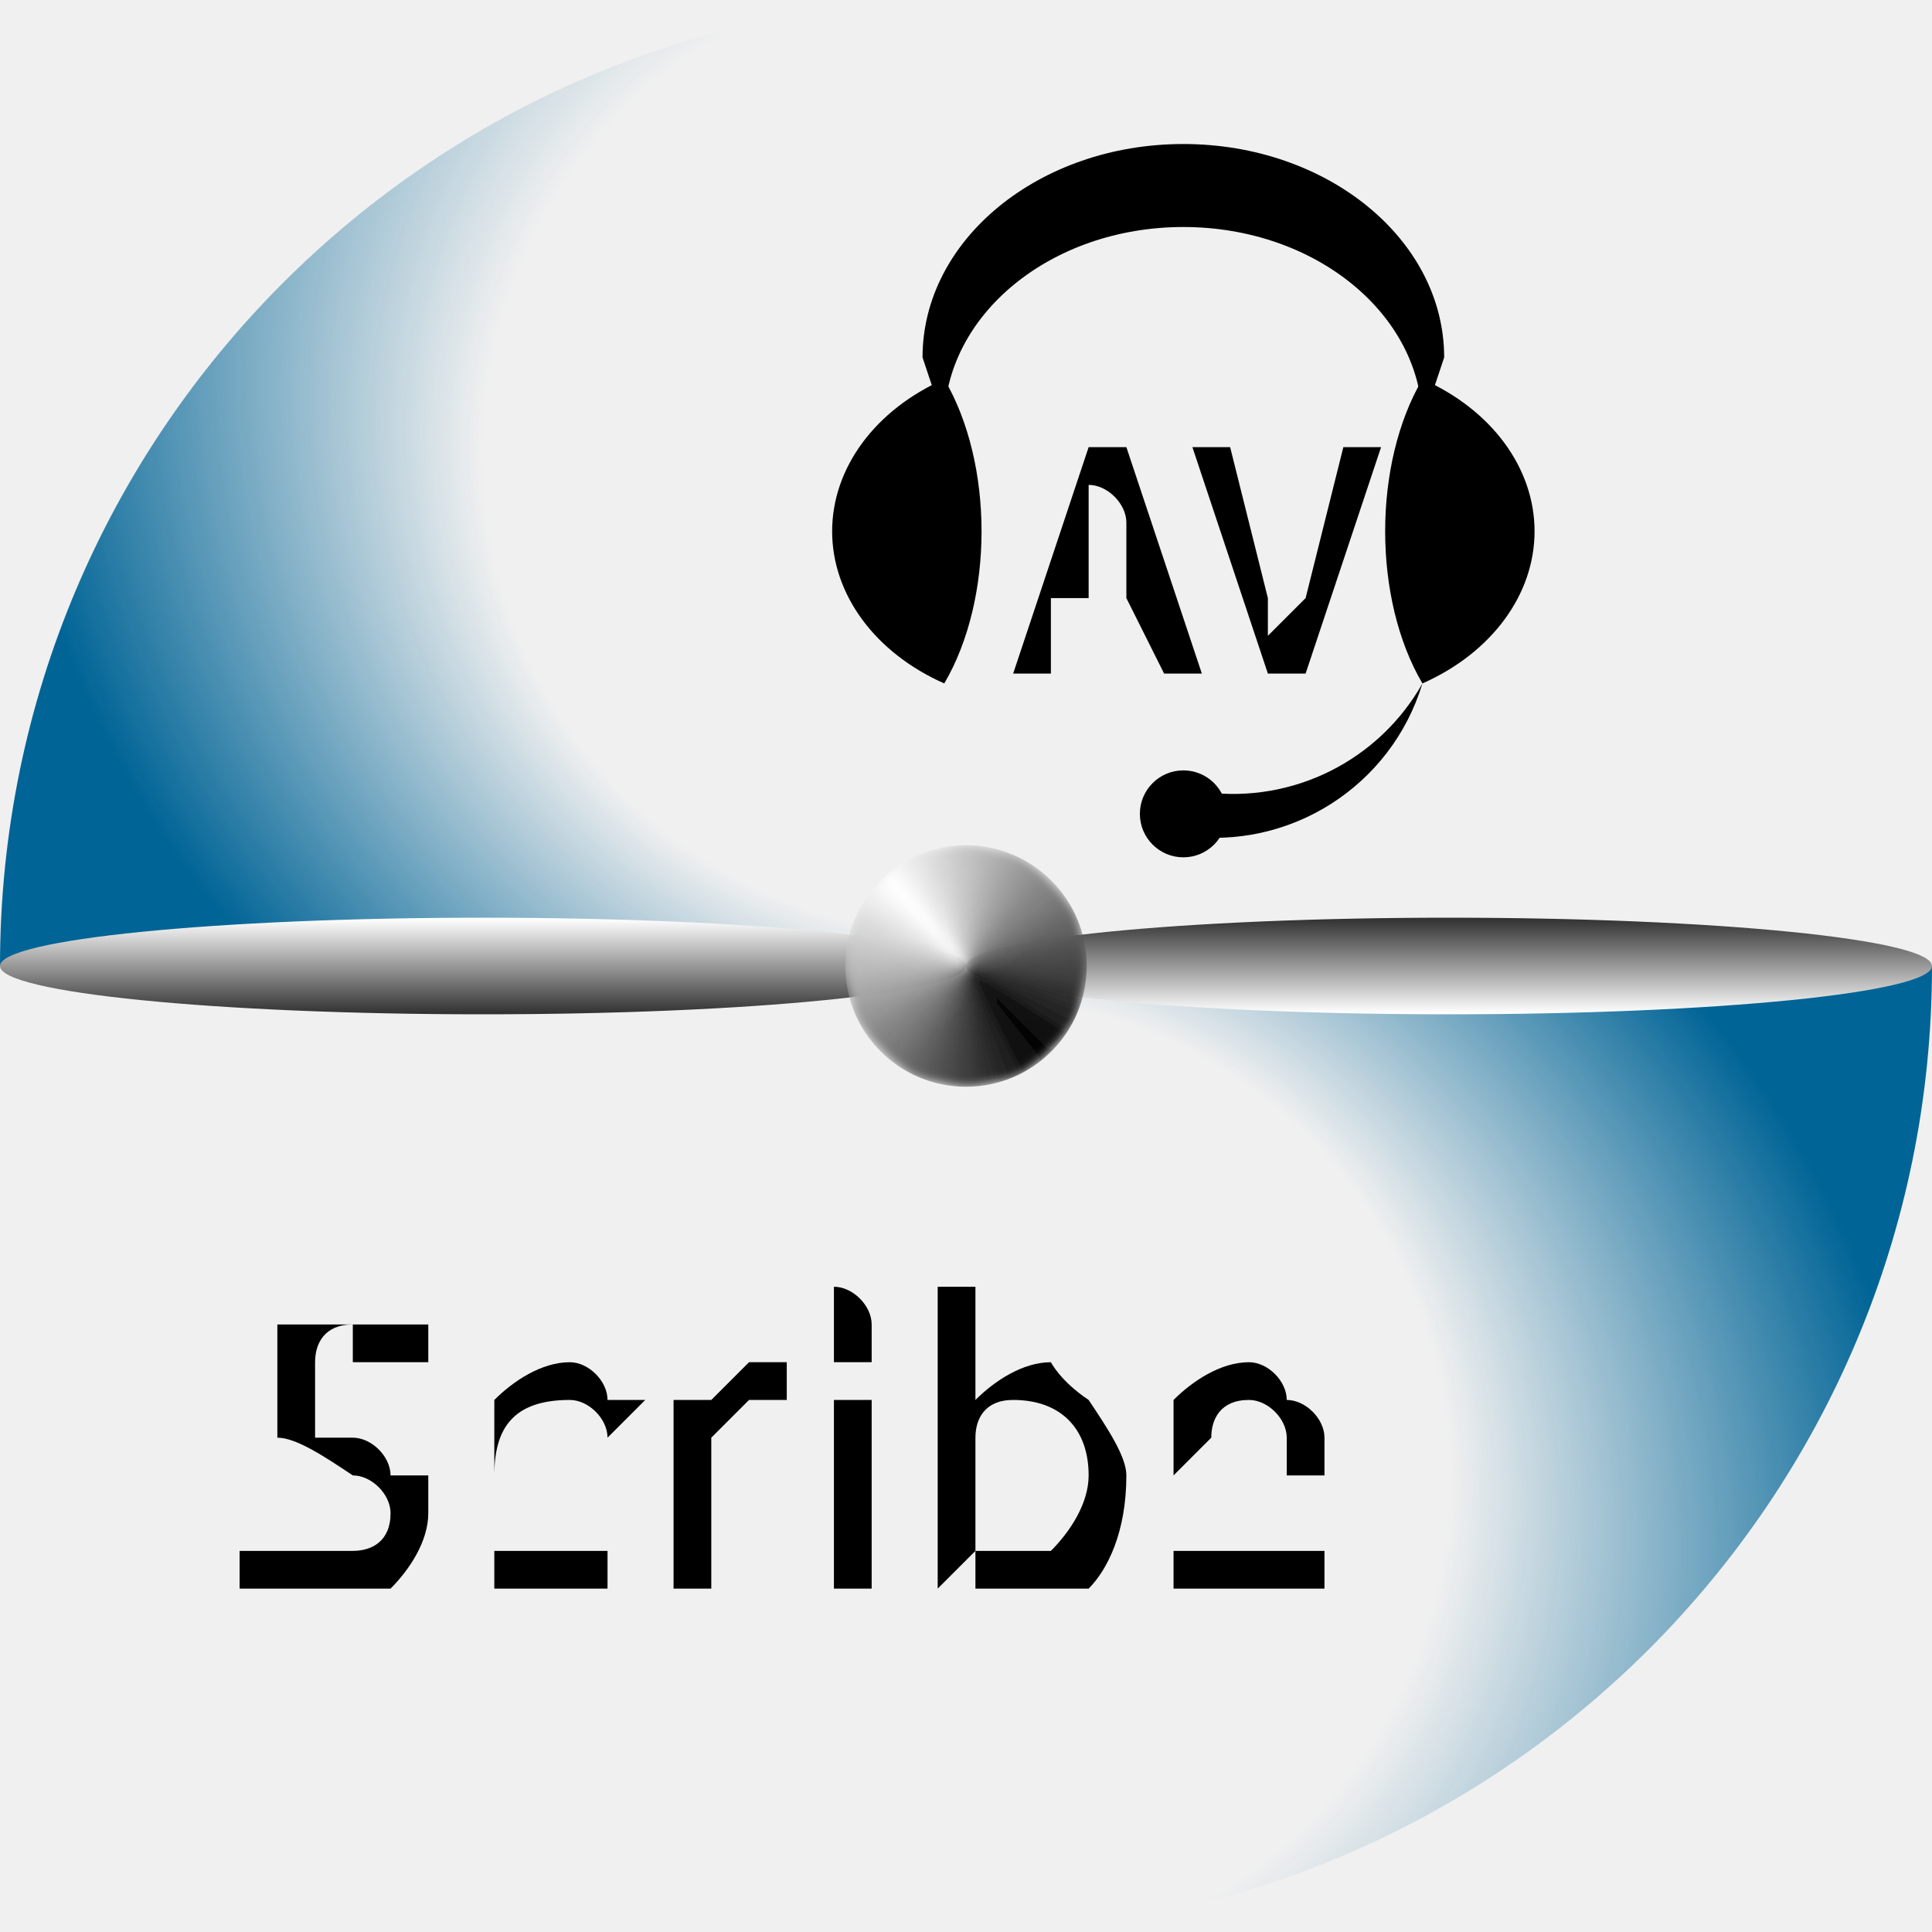
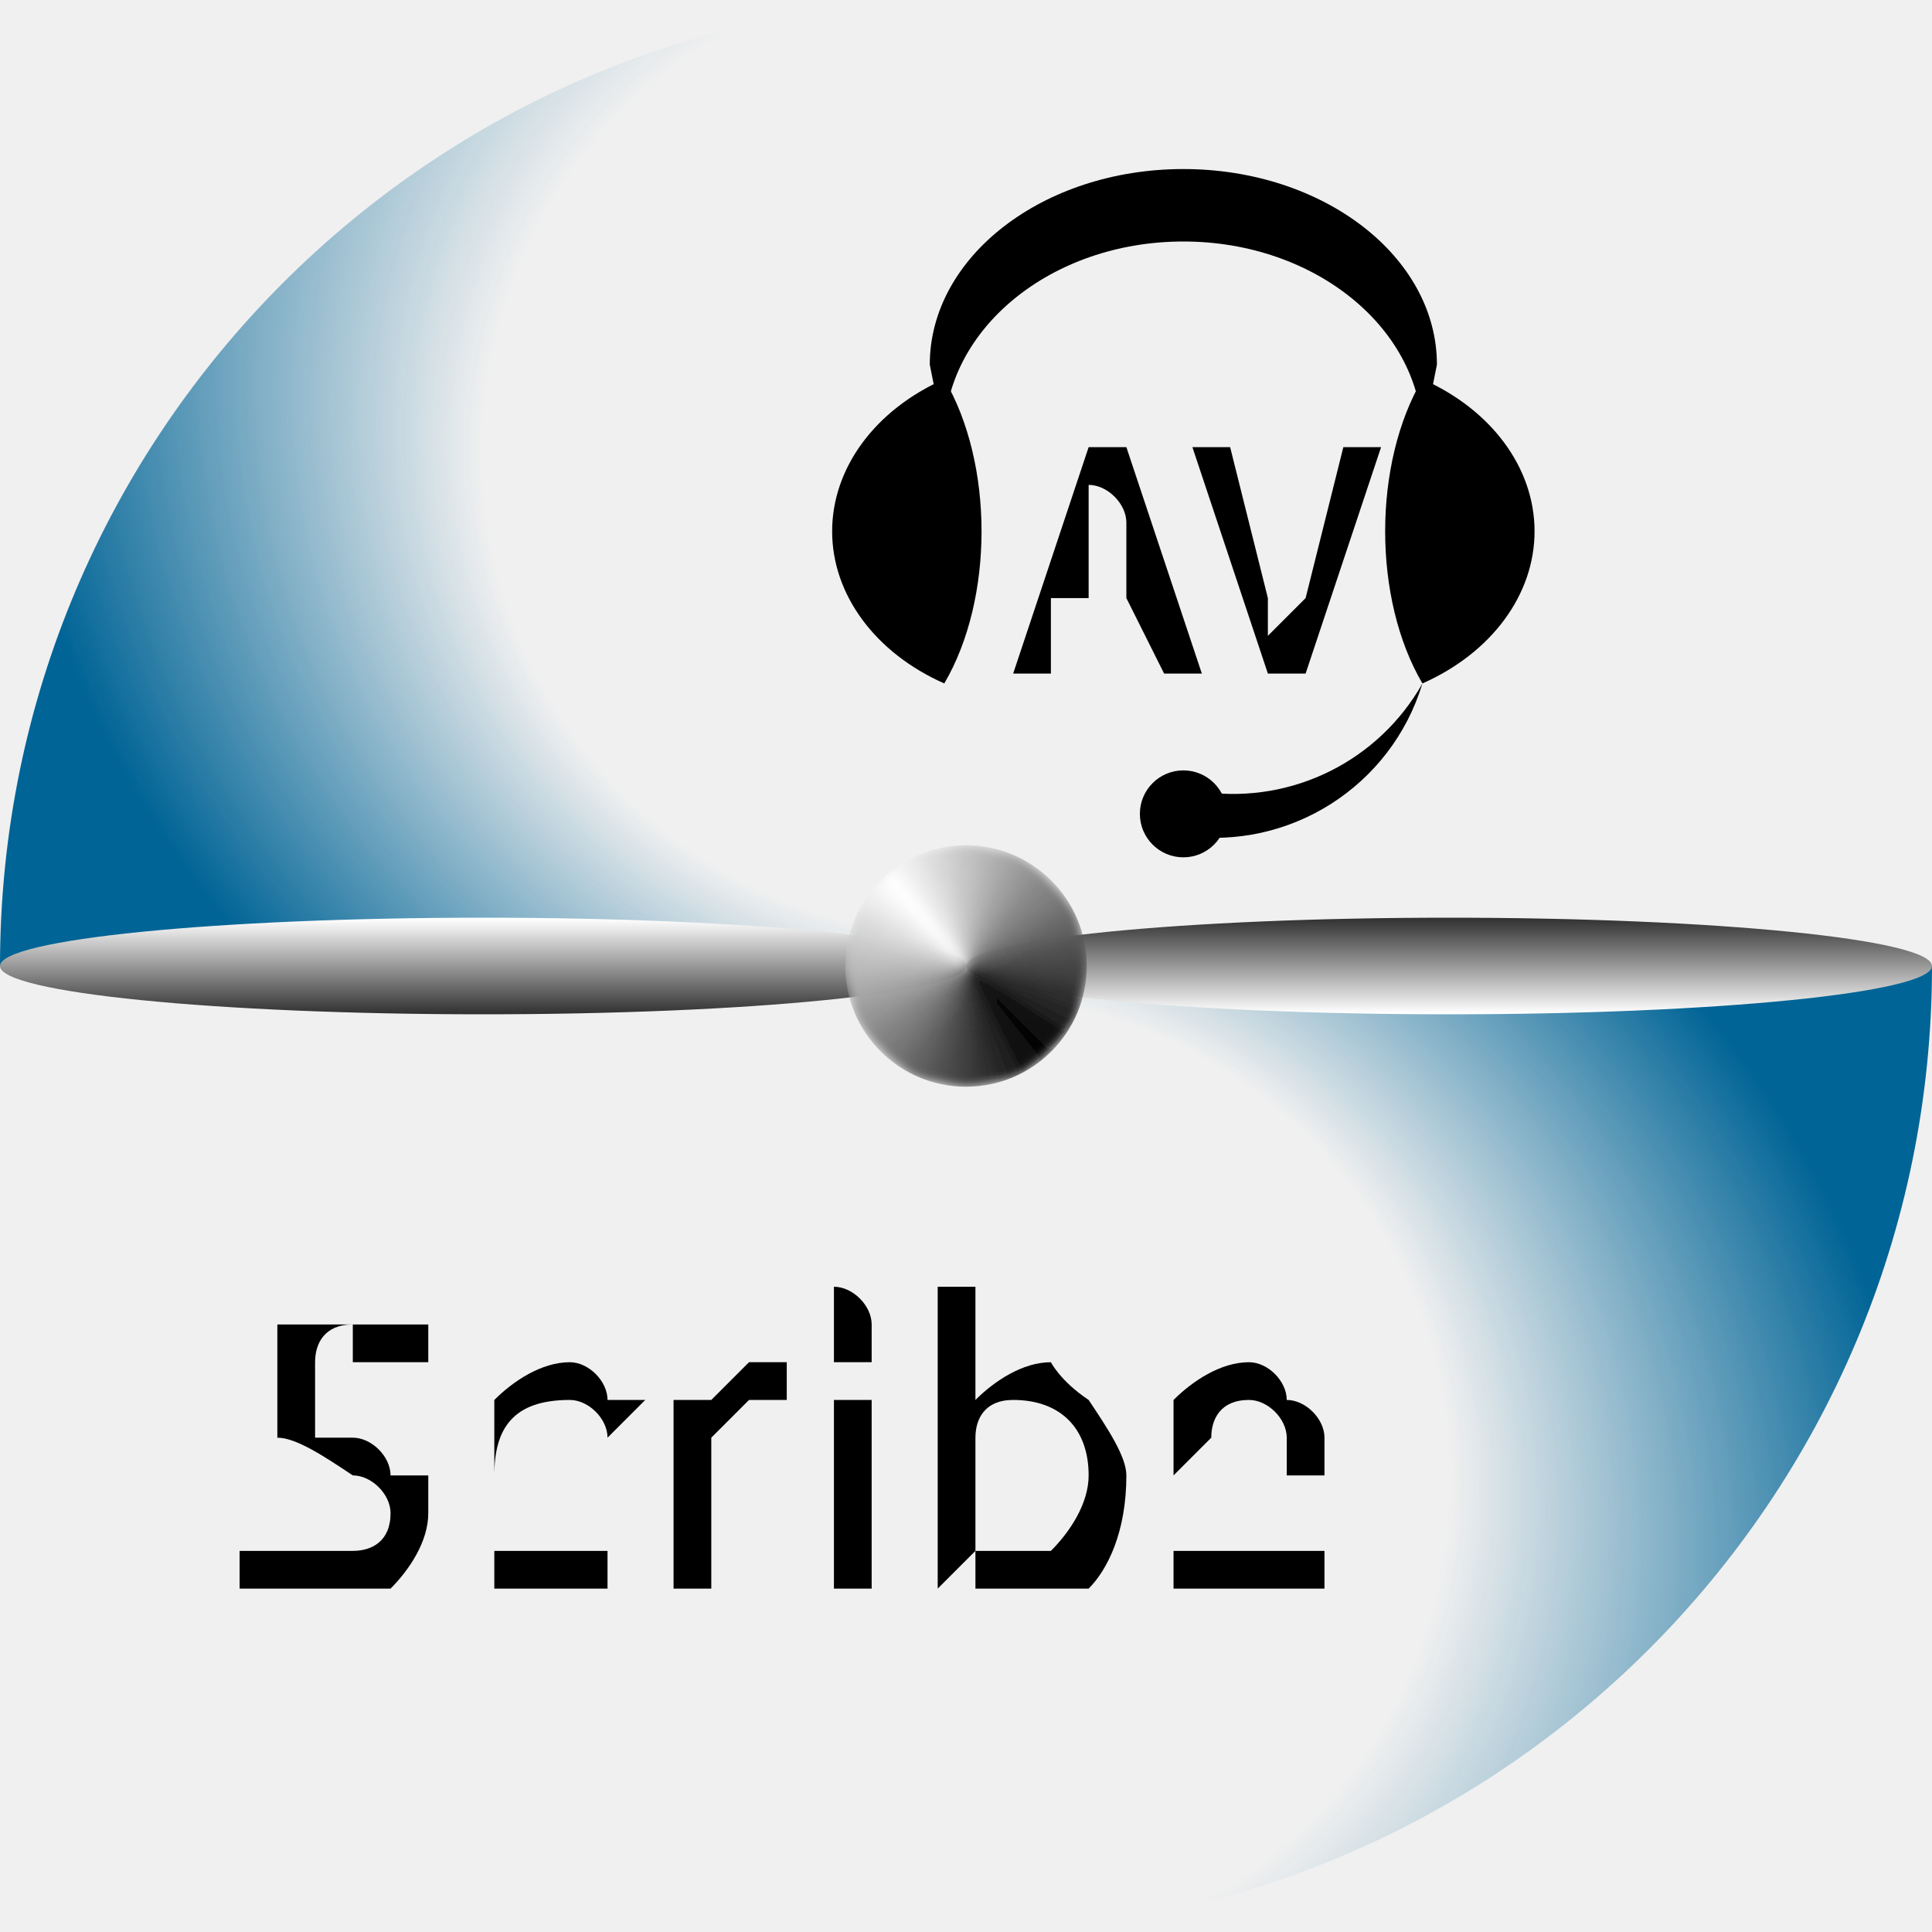
- <svg xmlns="http://www.w3.org/2000/svg" xmlns:html="http://www.w3.org/1999/xhtml" id="logo" class="solid" viewBox="-.40 -.40 .80 .80">
+ <svg xmlns="http://www.w3.org/2000/svg" xmlns:html="http://www.w3.org/1999/xhtml" id="logo" class="change-with-theme" viewBox="-.40 -.40 .80 .80">
  <defs>
    <radialGradient id="wakeGradient" cx="0" cy="-0.4" r="0.8" fx="0" fy="-0.15" gradientUnits="userSpaceOnUse">
      <stop offset="25%" stop-color="rgba(0,100,150,0)" />
      <stop offset="50%" stop-color="rgba(0,100,150,1)" />
    </radialGradient>
    <linearGradient id="bladeGradient" gradientTransform="rotate(90)">
      <stop offset="0%" stop-color="white" stop-opacity="1.0" />
      <stop offset="100%" stop-color="rgba(50,50,50)" stop-opacity="1.0" />
    </linearGradient>
    <filter id="spinner-filter">
      <feGaussianBlur in="SourceGraphic" stdDeviation="0.002" />
    </filter>
    <mask id="spinner-mask">
      <circle fill="white" r="0.05" />
    </mask>
  </defs>
  <path d="         M -.40 0         A .40 .40 0 0 1 0 -.40         L 0 0     " fill="url(#wakeGradient)" />
  <path d="         M -.40 0         A .40 .40 0 0 1 0 -.40         L 0 0     " fill="url(#wakeGradient)" transform="rotate(180)" />
  <path d="             M -.40 .0             A .20 .02 0 0 0 0 0             A .20 .02 0 0 0 -.40 0     " fill="url(#bladeGradient)" />
  <path d="             M -.40 .0             A .20 .02 0 0 0 0 0             A .20 .02 0 0 0 -.40 0     " fill="url(#bladeGradient)" transform="rotate(180)" />
  <g mask="url(#spinner-mask)" filter="url(#spinner-filter)">
    <path d="M0,0 L-0.035,-0.035 A0.05,0.05 0 0,1 -0.031,-0.039 Z" fill="rgb(255,255,255)" />
    <path d="M0,0 L-0.031,-0.039 A0.05,0.05 0 0,1 -0.027,-0.042 Z" fill="rgb(246.5,246.5,246.5)" />
    <path d="M0,0 L-0.027,-0.042 A0.05,0.05 0 0,1 -0.023,-0.045 Z" fill="rgb(238,238,238)" />
    <path d="M0,0 L-0.023,-0.045 A0.05,0.05 0 0,1 -0.018,-0.047 Z" fill="rgb(229.5,229.5,229.5)" />
    <path d="M0,0 L-0.018,-0.047 A0.05,0.05 0 0,1 -0.013,-0.048 Z" fill="rgb(221,221,221)" />
    <path d="M0,0 L-0.013,-0.048 A0.05,0.05 0 0,1 -0.008,-0.049 Z" fill="rgb(212.5,212.5,212.5)" />
    <path d="M0,0 L-0.008,-0.049 A0.05,0.05 0 0,1 -0.003,-0.05 Z" fill="rgb(204,204,204)" />
    <path d="M0,0 L-0.003,-0.05 A0.05,0.05 0 0,1 0.003,-0.05 Z" fill="rgb(195.5,195.5,195.5)" />
    <path d="M0,0 L0.003,-0.05 A0.05,0.05 0 0,1 0.008,-0.049 Z" fill="rgb(187,187,187)" />
    <path d="M0,0 L0.008,-0.049 A0.05,0.05 0 0,1 0.013,-0.048 Z" fill="rgb(178.5,178.5,178.5)" />
    <path d="M0,0 L0.013,-0.048 A0.05,0.05 0 0,1 0.018,-0.047 Z" fill="rgb(170,170,170)" />
    <path d="M0,0 L0.018,-0.047 A0.05,0.05 0 0,1 0.023,-0.045 Z" fill="rgb(161.5,161.5,161.5)" />
    <path d="M0,0 L0.023,-0.045 A0.05,0.05 0 0,1 0.027,-0.042 Z" fill="rgb(153,153,153)" />
    <path d="M0,0 L0.027,-0.042 A0.05,0.05 0 0,1 0.031,-0.039 Z" fill="rgb(144.5,144.5,144.5)" />
    <path d="M0,0 L0.031,-0.039 A0.05,0.05 0 0,1 0.035,-0.035 Z" fill="rgb(136,136,136)" />
    <path d="M0,0 L0.035,-0.035 A0.05,0.05 0 0,1 0.039,-0.031 Z" fill="rgb(127.5,127.5,127.5)" />
    <path d="M0,0 L0.039,-0.031 A0.05,0.05 0 0,1 0.042,-0.027 Z" fill="rgb(119,119,119)" />
    <path d="M0,0 L0.042,-0.027 A0.05,0.05 0 0,1 0.045,-0.023 Z" fill="rgb(110.5,110.5,110.5)" />
    <path d="M0,0 L0.045,-0.023 A0.05,0.05 0 0,1 0.047,-0.018 Z" fill="rgb(102,102,102)" />
    <path d="M0,0 L0.047,-0.018 A0.05,0.05 0 0,1 0.048,-0.013 Z" fill="rgb(93.5,93.5,93.5)" />
    <path d="M0,0 L0.048,-0.013 A0.05,0.05 0 0,1 0.049,-0.008 Z" fill="rgb(85,85,85)" />
    <path d="M0,0 L0.049,-0.008 A0.05,0.05 0 0,1 0.05,-0.003 Z" fill="rgb(76.5,76.5,76.5)" />
    <path d="M0,0 L0.05,-0.003 A0.05,0.05 0 0,1 0.05,0.003 Z" fill="rgb(68,68,68)" />
    <path d="M0,0 L0.05,0.003 A0.05,0.05 0 0,1 0.049,0.008 Z" fill="rgb(59.5,59.5,59.5)" />
    <path d="M0,0 L0.049,0.008 A0.05,0.05 0 0,1 0.048,0.013 Z" fill="rgb(51,51,51)" />
    <path d="M0,0 L0.048,0.013 A0.05,0.05 0 0,1 0.047,0.018 Z" fill="rgb(42.5,42.5,42.5)" />
    <path d="M0,0 L0.047,0.018 A0.05,0.05 0 0,1 0.045,0.023 Z" fill="rgb(34,34,34)" />
    <path d="M0,0 L0.045,0.023 A0.05,0.05 0 0,1 0.042,0.027 Z" fill="rgb(25.5,25.5,25.5)" />
    <path d="M0,0 L0.042,0.027 A0.05,0.05 0 0,1 0.039,0.031 Z" fill="rgb(17,17,17)" />
    <path d="M0,0 L0.039,0.031 A0.05,0.05 0 0,1 0.035,0.035 Z" fill="rgb(8.5,8.5,8.5)" />
    <path d="M0,0 L0.035,0.035 A0.05,0.05 0 0,1 0.031,0.039 Z" fill="rgb(0,0,0)" />
    <path d="M0,0 L0.031,0.039 A0.05,0.05 0 0,1 0.027,0.042 Z" fill="rgb(8.5,8.5,8.5)" />
    <path d="M0,0 L0.027,0.042 A0.05,0.05 0 0,1 0.023,0.045 Z" fill="rgb(17,17,17)" />
    <path d="M0,0 L0.023,0.045 A0.05,0.05 0 0,1 0.018,0.047 Z" fill="rgb(25.5,25.5,25.5)" />
    <path d="M0,0 L0.018,0.047 A0.05,0.05 0 0,1 0.013,0.048 Z" fill="rgb(34,34,34)" />
    <path d="M0,0 L0.013,0.048 A0.05,0.05 0 0,1 0.008,0.049 Z" fill="rgb(42.5,42.5,42.5)" />
    <path d="M0,0 L0.008,0.049 A0.05,0.05 0 0,1 0.003,0.05 Z" fill="rgb(51,51,51)" />
    <path d="M0,0 L0.003,0.05 A0.05,0.05 0 0,1 -0.003,0.05 Z" fill="rgb(59.5,59.5,59.5)" />
    <path d="M0,0 L-0.003,0.05 A0.05,0.05 0 0,1 -0.008,0.049 Z" fill="rgb(68,68,68)" />
    <path d="M0,0 L-0.008,0.049 A0.05,0.05 0 0,1 -0.013,0.048 Z" fill="rgb(76.5,76.5,76.5)" />
    <path d="M0,0 L-0.013,0.048 A0.05,0.05 0 0,1 -0.018,0.047 Z" fill="rgb(85,85,85)" />
    <path d="M0,0 L-0.018,0.047 A0.05,0.05 0 0,1 -0.023,0.045 Z" fill="rgb(93.5,93.5,93.5)" />
    <path d="M0,0 L-0.023,0.045 A0.05,0.05 0 0,1 -0.027,0.042 Z" fill="rgb(102,102,102)" />
    <path d="M0,0 L-0.027,0.042 A0.05,0.05 0 0,1 -0.031,0.039 Z" fill="rgb(110.5,110.5,110.5)" />
    <path d="M0,0 L-0.031,0.039 A0.05,0.05 0 0,1 -0.035,0.035 Z" fill="rgb(119,119,119)" />
    <path d="M0,0 L-0.035,0.035 A0.05,0.05 0 0,1 -0.039,0.031 Z" fill="rgb(127.5,127.5,127.5)" />
    <path d="M0,0 L-0.039,0.031 A0.05,0.05 0 0,1 -0.042,0.027 Z" fill="rgb(136,136,136)" />
    <path d="M0,0 L-0.042,0.027 A0.05,0.05 0 0,1 -0.045,0.023 Z" fill="rgb(144.5,144.5,144.5)" />
    <path d="M0,0 L-0.045,0.023 A0.05,0.05 0 0,1 -0.047,0.018 Z" fill="rgb(153,153,153)" />
    <path d="M0,0 L-0.047,0.018 A0.05,0.05 0 0,1 -0.048,0.013 Z" fill="rgb(161.5,161.5,161.5)" />
    <path d="M0,0 L-0.048,0.013 A0.05,0.05 0 0,1 -0.049,0.008 Z" fill="rgb(170,170,170)" />
    <path d="M0,0 L-0.049,0.008 A0.05,0.05 0 0,1 -0.05,0.003 Z" fill="rgb(178.5,178.5,178.5)" />
    <path d="M0,0 L-0.05,0.003 A0.05,0.05 0 0,1 -0.05,-0.003 Z" fill="rgb(187,187,187)" />
    <path d="M0,0 L-0.05,-0.003 A0.05,0.05 0 0,1 -0.049,-0.008 Z" fill="rgb(195.5,195.5,195.5)" />
    <path d="M0,0 L-0.049,-0.008 A0.05,0.05 0 0,1 -0.048,-0.013 Z" fill="rgb(204,204,204)" />
    <path d="M0,0 L-0.048,-0.013 A0.05,0.05 0 0,1 -0.047,-0.018 Z" fill="rgb(212.5,212.5,212.5)" />
    <path d="M0,0 L-0.047,-0.018 A0.05,0.05 0 0,1 -0.045,-0.023 Z" fill="rgb(221,221,221)" />
    <path d="M0,0 L-0.045,-0.023 A0.05,0.05 0 0,1 -0.042,-0.027 Z" fill="rgb(229.5,229.5,229.5)" />
    <path d="M0,0 L-0.042,-0.027 A0.05,0.05 0 0,1 -0.039,-0.031 Z" fill="rgb(238,238,238)" />
    <path d="M0,0 L-0.039,-0.031 A0.05,0.05 0 0,1 -0.035,-0.035 Z" fill="rgb(246.5,246.5,246.5)" />
  </g>
-   <g stroke-width="0" class="contrast" transform="scale(.3) translate(.3 -.6)">
-     <path d="         M -.36 -.24         A .33 .27 0 0 1 .36 -.24         L .33 -.15         A .33 .27 0 0 0 -.33 -.15     " />
+   <g stroke-width="0" transform="scale(.3) translate(.3 -.6)">
+     <path d="         M -.35 -.23         A .35 .27 0 0 1 .35 -.23         L .33 -.13         A .33 .27 0 0 0 -.33 -.13     " />
    <path d="         M -.33 -.21         A .3 .24 0 0 0 -.33 .21         A .18 .3 0 0 0 -.33 -.21     " />
    <path d="         M .33 -.21         A .3 .24 0 0 1 .33 .21         A .18 .3 0 0 1 .33 -.21     " />
    <path d="         M .33 .21         A .3 .3 0 0 1 0 .42         L .03 .36         A .3 .3 0 0 0 .33 .21     " />
    <circle r=".06" cy=".39" />
  </g>
  <text x="0.09" y="-0.166" class="contrast" style="font: 0.12px &quot;proxima nova&quot;; dominant-baseline: middle; text-anchor: middle;">AV</text>
  <text x="-0.3" y="0.2" class="contrast" style="font: 0.16px &quot;proxima nova&quot;; dominant-baseline: middle;">Scribe</text>
  <html:style id="styles">
      .contrast {
            fill: #000;
      }

      div {
        width: 300px;
        background-color: white;
      }

      @media (prefers-color-scheme: dark) {
-         .contrast {
+         change-with-theme.contrast {
            fill: #fff;
        }
-         div {
+         change-with-theme.div {
          background-color: black;
        }
      }

      svg {
        height: auto();
        background-color: transparent;
      }
  </html:style>
</svg>
